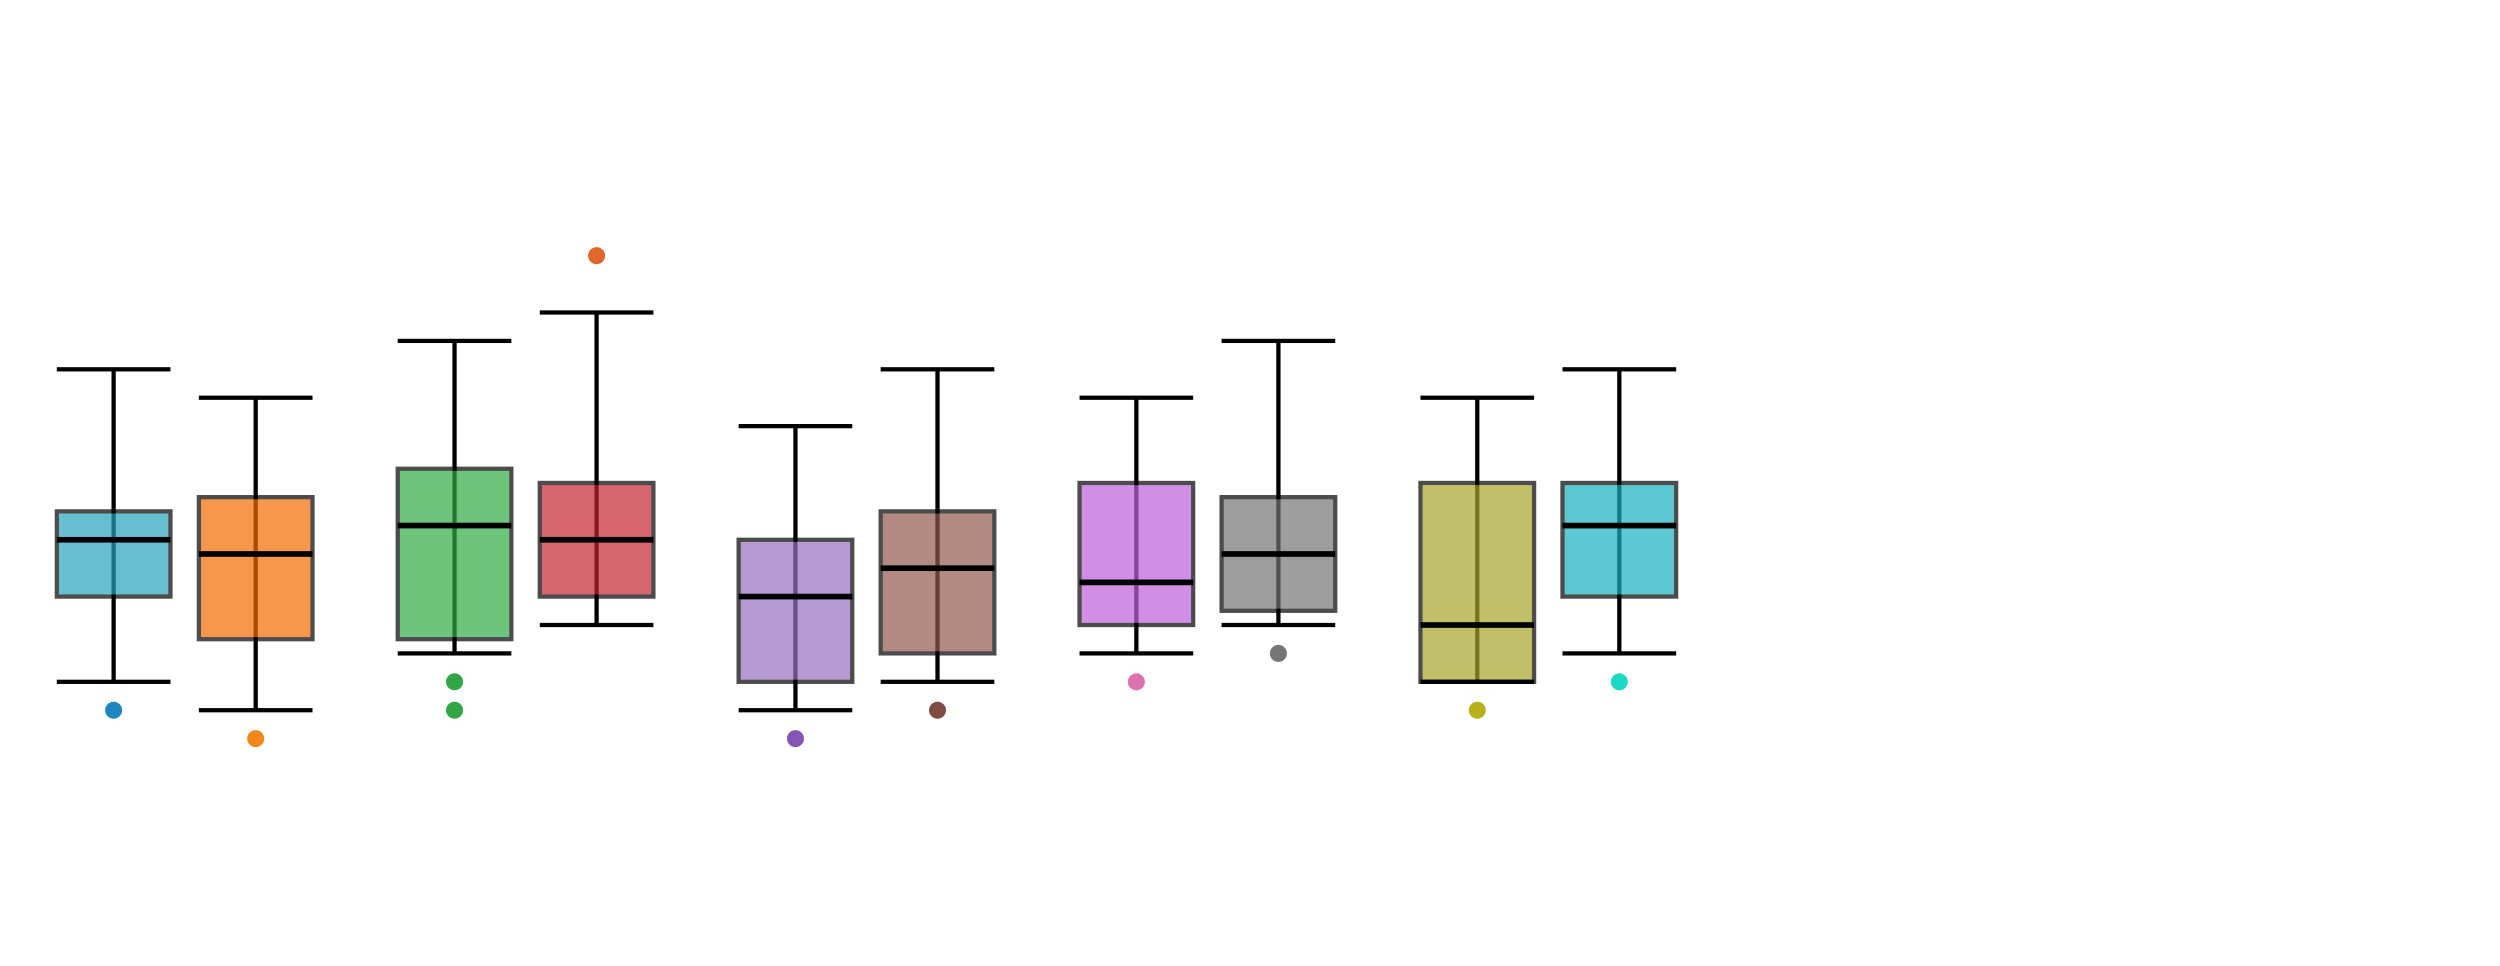
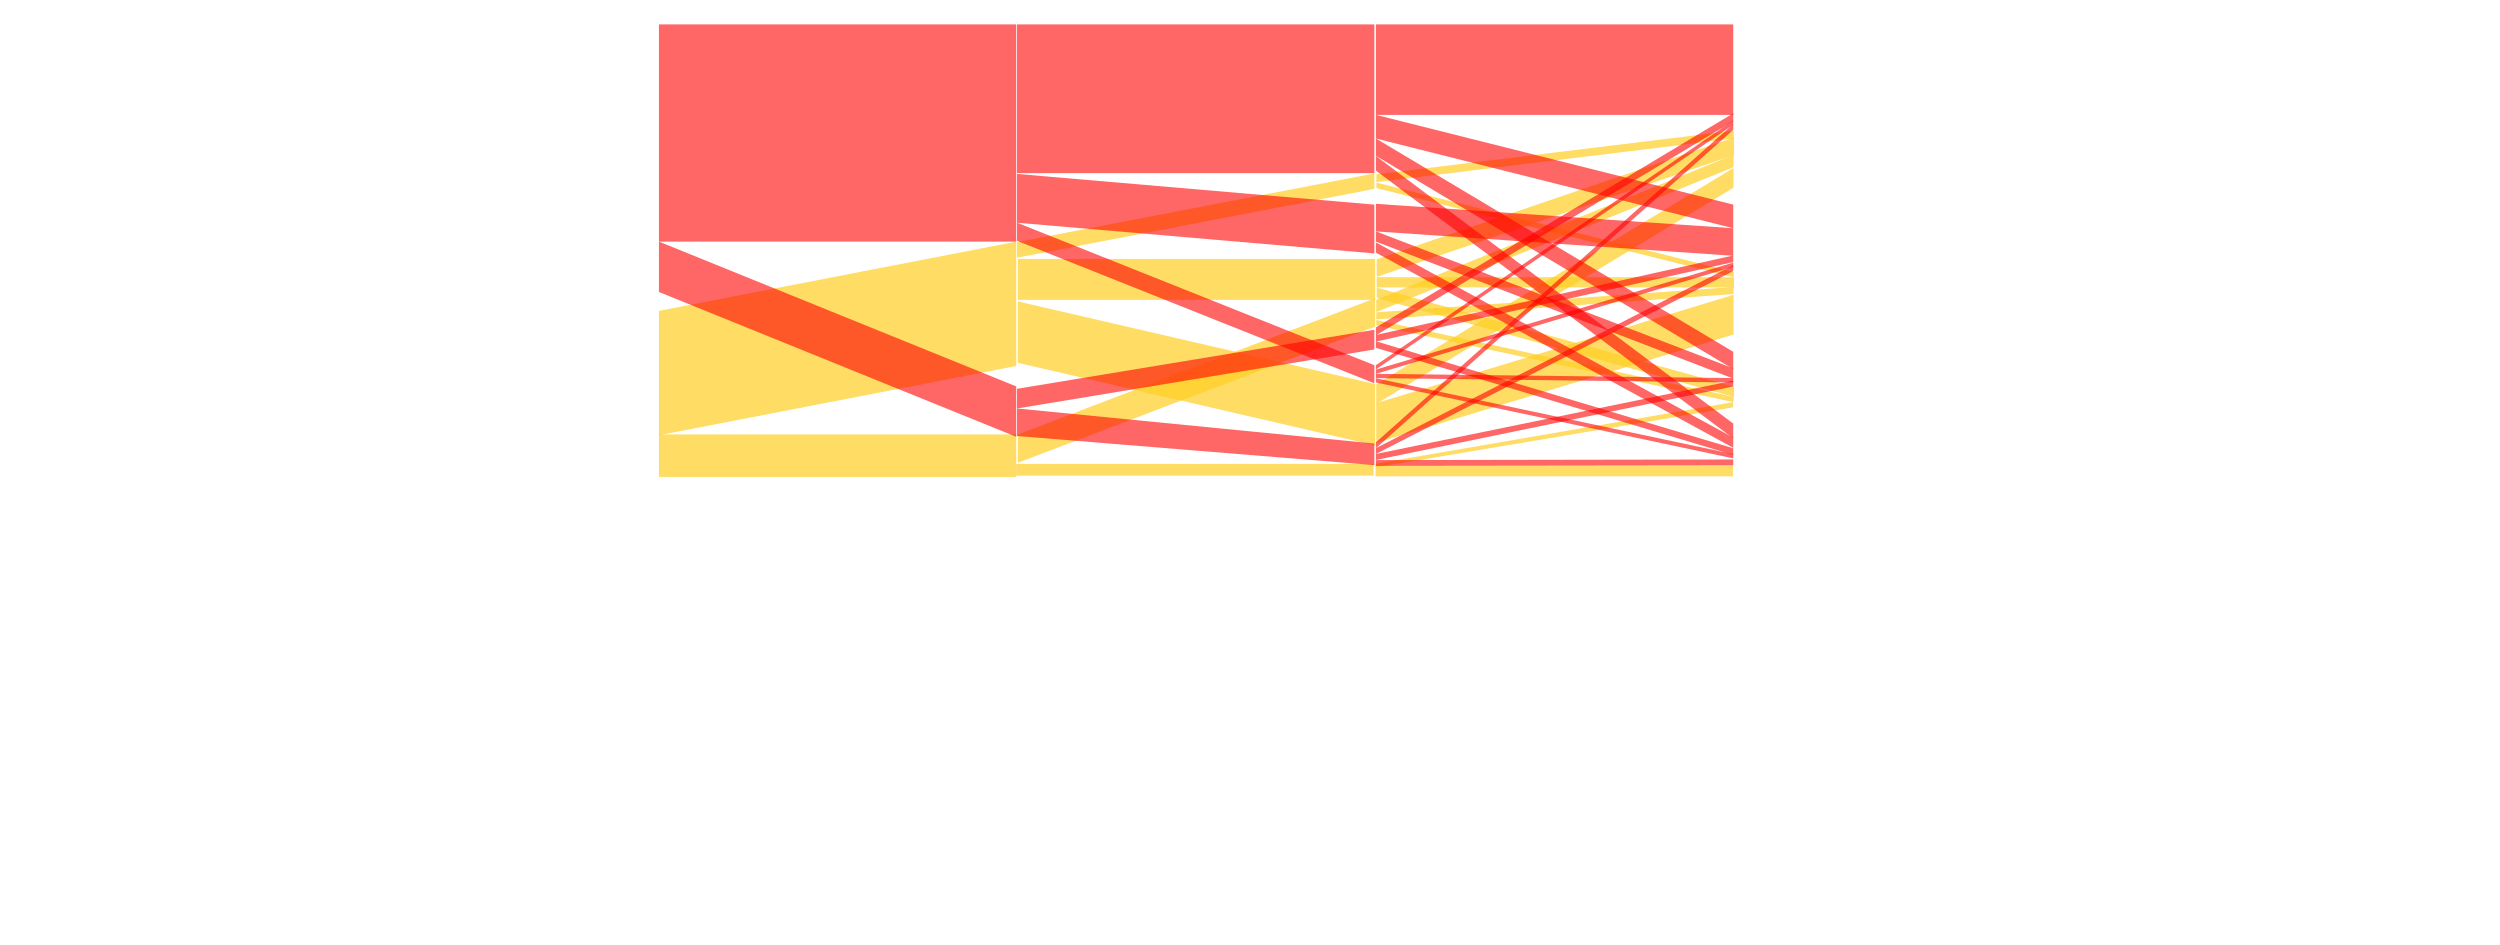
- <svg width="900" height="auto" viewBox="-420,-170,880,340" max-width="100%" font="10px sans-serif" id="svg">
-   <line x1="-380" y1="-40" x2="-380" y2="70" stroke="#000" stroke-width="1.5" id="line_39" />
-   <rect x="-400" y="10" width="40" height="30" fill="hsl(191, 65%, 45%)" stroke="#000" stroke-width="1.5" opacity="0.7" id="rect_9" />
-   <line x1="-400" y1="20" x2="-360" y2="20" stroke="#000" stroke-width="2" id="line_38" />
-   <line x1="-400" y1="-40" x2="-360" y2="-40" stroke="#000" stroke-width="1.5" id="line_37" />
-   <line x1="-400" y1="70" x2="-360" y2="70" stroke="#000" stroke-width="1.5" id="line_36" />
-   <circle cx="-380" cy="80" r="3" fill="hsl(200, 73%, 43%)" id="circle_10" />
-   <line x1="-330" y1="-30" x2="-330" y2="80" stroke="#000" stroke-width="1.5" id="line_35" />
-   <rect x="-350" y="5" width="40" height="50" fill="hsl(26, 100%, 48%)" stroke="#000" stroke-width="1.5" opacity="0.7" id="rect_8" />
-   <line x1="-350" y1="25" x2="-310" y2="25" stroke="#000" stroke-width="2" id="line_34" />
-   <line x1="-350" y1="-30" x2="-310" y2="-30" stroke="#000" stroke-width="1.5" id="line_33" />
-   <line x1="-350" y1="80" x2="-310" y2="80" stroke="#000" stroke-width="1.5" id="line_32" />
-   <circle cx="-330" cy="90" r="3" fill="hsl(30, 91%, 53%)" id="circle_9" />
-   <line x1="-260" y1="-50" x2="-260" y2="60" stroke="#000" stroke-width="1.5" id="line_31" />
-   <rect x="-280" y="-5" width="40" height="60" fill="hsl(129, 58%, 43%)" stroke="#000" stroke-width="1.5" opacity="0.7" id="rect_7" />
-   <line x1="-280" y1="15" x2="-240" y2="15" stroke="#000" stroke-width="2" id="line_30" />
-   <line x1="-280" y1="-50" x2="-240" y2="-50" stroke="#000" stroke-width="1.5" id="line_29" />
-   <line x1="-280" y1="60" x2="-240" y2="60" stroke="#000" stroke-width="1.5" id="line_28" />
-   <circle cx="-260" cy="70" r="3" fill="hsl(130, 55%, 42%)" id="circle_8" />
-   <circle cx="-260" cy="80" r="3" fill="hsl(130, 55%, 42%)" id="circle_7" />
-   <line x1="-210" y1="-60" x2="-210" y2="50" stroke="#000" stroke-width="1.5" id="line_27" />
-   <rect x="-230" y="0" width="40" height="40" fill="hsl(356, 69%, 46%)" stroke="#000" stroke-width="1.5" opacity="0.7" id="rect_6" />
-   <line x1="-230" y1="20" x2="-190" y2="20" stroke="#000" stroke-width="2" id="line_26" />
-   <line x1="-230" y1="-60" x2="-190" y2="-60" stroke="#000" stroke-width="1.5" id="line_25" />
-   <line x1="-230" y1="50" x2="-190" y2="50" stroke="#000" stroke-width="1.5" id="line_24" />
-   <circle cx="-210" cy="-80" r="3" fill="hsl(20, 75%, 52%)" id="circle_6" />
-   <line x1="-140" y1="-20" x2="-140" y2="80" stroke="#000" stroke-width="1.5" id="line_23" />
-   <rect x="-160" y="20" width="40" height="50" fill="hsl(271, 40%, 59%)" stroke="#000" stroke-width="1.5" opacity="0.7" id="rect_5" />
-   <line x1="-160" y1="40" x2="-120" y2="40" stroke="#000" stroke-width="2" id="line_22" />
-   <line x1="-160" y1="-20" x2="-120" y2="-20" stroke="#000" stroke-width="1.5" id="line_21" />
-   <line x1="-160" y1="80" x2="-120" y2="80" stroke="#000" stroke-width="1.5" id="line_20" />
-   <circle cx="-140" cy="90" r="3" fill="hsl(271, 39%, 52%)" id="circle_5" />
-   <line x1="-90" y1="-40" x2="-90" y2="70" stroke="#000" stroke-width="1.5" id="line_19" />
-   <rect x="-110" y="10" width="40" height="50" fill="hsl(10, 31%, 44%)" stroke="#000" stroke-width="1.5" opacity="0.7" id="rect_4" />
-   <line x1="-110" y1="30" x2="-70" y2="30" stroke="#000" stroke-width="2" id="line_18" />
-   <line x1="-110" y1="-40" x2="-70" y2="-40" stroke="#000" stroke-width="1.5" id="line_17" />
-   <line x1="-110" y1="70" x2="-70" y2="70" stroke="#000" stroke-width="1.5" id="line_16" />
-   <circle cx="-90" cy="80" r="3" fill="hsl(10, 32%, 38%)" id="circle_4" />
-   <line x1="-20" y1="-30" x2="-20" y2="60" stroke="#000" stroke-width="1.5" id="line_15" />
-   <rect x="-40" y="0" width="40" height="50" fill="hsl(286, 62%, 61%)" stroke="#000" stroke-width="1.5" opacity="0.7" id="rect_3" />
-   <line x1="-40" y1="35" x2="0" y2="35" stroke="#000" stroke-width="2" id="line_14" />
-   <line x1="-40" y1="-30" x2="0" y2="-30" stroke="#000" stroke-width="1.5" id="line_13" />
-   <line x1="-40" y1="60" x2="0" y2="60" stroke="#000" stroke-width="1.5" id="line_12" />
-   <circle cx="-20" cy="70" r="3" fill="hsl(326, 64%, 66%)" id="circle_3" />
-   <line x1="30" y1="-50" x2="30" y2="50" stroke="#000" stroke-width="1.5" id="line_11" />
-   <rect x="10" y="5" width="40" height="40" fill="hsl(0, 0%, 45%)" stroke="#000" stroke-width="1.5" opacity="0.7" id="rect_2" />
-   <line x1="10" y1="25" x2="50" y2="25" stroke="#000" stroke-width="2" id="line_10" />
-   <line x1="10" y1="-50" x2="50" y2="-50" stroke="#000" stroke-width="1.5" id="line_9" />
-   <line x1="10" y1="50" x2="50" y2="50" stroke="#000" stroke-width="1.5" id="line_8" />
-   <circle cx="30" cy="60" r="3" fill="hsl(0, 0%, 46%)" id="circle_2" />
-   <line x1="100" y1="-30" x2="100" y2="70" stroke="#000" stroke-width="1.5" id="line_7" />
-   <rect x="80" y="0" width="40" height="70" fill="hsl(59, 63%, 40%)" stroke="#000" stroke-width="1.5" opacity="0.7" id="rect_1" />
-   <line x1="80" y1="50" x2="120" y2="50" stroke="#000" stroke-width="2" id="line_6" />
-   <line x1="80" y1="-30" x2="120" y2="-30" stroke="#000" stroke-width="1.5" id="line_5" />
-   <line x1="80" y1="70" x2="120" y2="70" stroke="#000" stroke-width="1.5" id="line_4" />
-   <circle cx="100" cy="80" r="3" fill="hsl(58, 75%, 41%)" id="circle_1" />
-   <line x1="150" y1="-40" x2="150" y2="60" stroke="#000" stroke-width="1.5" id="line_3" />
-   <rect x="130" y="0" width="40" height="40" fill="hsl(186, 80%, 42%)" stroke="#000" stroke-width="1.5" opacity="0.7" id="rect" />
-   <line x1="130" y1="15" x2="170" y2="15" stroke="#000" stroke-width="2" id="line_2" />
-   <line x1="130" y1="-40" x2="170" y2="-40" stroke="#000" stroke-width="1.5" id="line_1" />
-   <line x1="130" y1="60" x2="170" y2="60" stroke="#000" stroke-width="1.5" id="line" />
-   <circle cx="150" cy="70" r="3" fill="hsl(174, 77%, 48%)" id="circle" />
+ <svg width="900" height="340" viewBox="0,0,800,600" id="svg">
+   <polygon points="707.3,88 480.3,115.7 480.3,110.7 707.3,83  " fill="#FFCD21" opacity="0.7" id="polygon_35" />
+   <polygon points="707.3,176.2 480.3,119.5 480.3,116 707.3,172.8  " fill="#FFCD21" opacity="0.7" id="polygon_34" />
+   <polygon points="707.5,98.5 480.5,175.9 480.5,164.7 707.5,87.3  " fill="#FFCD21" opacity="0.7" id="polygon_33" />
+   <rect x="480.5" y="176.1" width="227" height="6.5" fill="#FFCD21" opacity="0.7" id="rect_7" />
+   <polygon points="707.5,252.2 480.5,189.3 480.5,182.7 707.5,245.7  " fill="#FFCD21" opacity="0.7" id="polygon_32" />
+   <polygon points="707.2,106.2 480.2,198.3 480.2,190.4 707.2,98.3  " fill="#FFCD21" opacity="0.7" id="polygon_31" />
+   <polygon points="707.2,186.8 480.2,202.9 480.2,198.4 707.2,182.3  " fill="#FFCD21" opacity="0.7" id="polygon_30" />
+   <polygon points="707.2,255.5 480.2,206.7 480.2,203.3 707.2,252.1  " fill="#FFCD21" opacity="0.7" id="polygon_29" />
+   <polygon points="707.2,119.2 480.2,256.6 480.2,244.1 707.2,106.7  " fill="#FFCD21" opacity="0.7" id="polygon_28" />
+   <polygon points="707.2,212.5 480.2,281.3 480.2,256.1 707.2,187.3  " fill="#FFCD21" opacity="0.7" id="polygon_27" />
+   <rect x="479.8" y="296.1" width="227" height="6.5" fill="#FFCD21" opacity="0.7" id="rect_6" />
+   <polygon points="706.8,258.8 479.8,296.9 479.8,294.6 706.8,255.5  " fill="#FFCD21" opacity="0.7" id="polygon_26" />
+   <polygon points="479,120 252,163.7 252,153.8 479,110.2  " fill="#FFCD21" opacity="0.7" id="polygon_25" />
+   <rect x="24.5" y="276" width="227" height="27" fill="#FFCD21" opacity="0.7" id="rect_5" />
+   <rect x="251.5" y="294.7" width="227" height="7.5" fill="#FFCD21" opacity="0.7" id="rect_4" />
+   <rect x="252.5" y="164.5" width="227" height="26" fill="#FFCD21" opacity="0.7" id="rect_3" />
+   <polygon points="479.5,283 252.5,230.5 252.5,191.5 479.5,244  " fill="#FFCD21" opacity="0.7" id="polygon_24" />
+   <polygon points="479.5,207.5 252.5,294 252.5,276 479.5,189.5  " fill="#FFCD21" opacity="0.7" id="polygon_23" />
+   <polygon points="251.5,232.5 24.5,276.5 24.5,197.5 251.5,153.5  " fill="#FFCD21" opacity="0.7" id="polygon_22" />
+   <rect x="24.5" y="15.5" width="227" height="138" fill="#FF0000" opacity="0.6" id="rect_2" />
+   <polygon points="479,161 252,141.5 252,110.5 479,130  " fill="#FF0000" opacity="0.6" id="polygon_21" />
+   <polygon points="251.5,277.5 24.5,185.5 24.5,153.5 251.5,245.5  " fill="#FF0000" opacity="0.6" id="polygon_20" />
+   <rect x="252" y="15.5" width="227" height="94.5" fill="#FF0000" opacity="0.6" id="rect_1" />
+   <rect x="480" y="15.5" width="227" height="57.5" fill="#FF0000" opacity="0.6" id="rect" />
+   <polygon points="707,82.5 480,284.7 480,281 707,78.8  " fill="#FF0000" opacity="0.6" id="polygon_19" />
+   <polygon points="707,172.2 480,288.4 480,284.7 707,168.5  " fill="#FF0000" opacity="0.6" id="polygon_18" />
+   <polygon points="707,245.5 480,292.2 480,288.4 707,241.8  " fill="#FF0000" opacity="0.6" id="polygon_17" />
+   <polygon points="707,295.7 480,296 480,292.3 707,291.9  " fill="#FF0000" opacity="0.6" id="polygon_16" />
+   <polygon points="707,79.2 480,234.7 480,232 707,76.5  " fill="#FF0000" opacity="0.6" id="polygon_15" />
+   <polygon points="707,169.5 480,237.5 480,234.8 707,166.8  " fill="#FF0000" opacity="0.6" id="polygon_14" />
+   <polygon points="707,243 480,240.2 480,237.5 707,240.2  " fill="#FF0000" opacity="0.6" id="polygon_13" />
+   <polygon points="707,291.2 480,243 480,240.3 707,288.5  " fill="#FF0000" opacity="0.6" id="polygon_12" />
+   <polygon points="707,77 480,213 480,208 707,72  " fill="#FF0000" opacity="0.6" id="polygon_11" />
+   <polygon points="707,166.5 480,217 480,212.8 707,162.3  " fill="#FF0000" opacity="0.6" id="polygon_10" />
+   <polygon points="707,289 480,221 480,216.8 707,284.8  " fill="#FF0000" opacity="0.6" id="polygon_9" />
+   <polygon points="707,284.5 480,160.5 480,154 707,278  " fill="#FF0000" opacity="0.6" id="polygon_8" />
+   <polygon points="707,240.5 480,153.5 480,147 707,234  " fill="#FF0000" opacity="0.6" id="polygon_7" />
+   <polygon points="707,162.5 480,147 480,129.5 707,145  " fill="#FF0000" opacity="0.6" id="polygon_6" />
+   <polygon points="707,145 480,88 480,73 707,130  " fill="#FF0000" opacity="0.6" id="polygon_5" />
+   <polygon points="707,234.5 480,99 480,88 707,223.5  " fill="#FF0000" opacity="0.6" id="polygon_4" />
+   <polygon points="707,278.5 480,108.4 480,99.1 707,269.1  " fill="#FF0000" opacity="0.6" id="polygon_3" />
+   <polygon points="479,295.5 252,277 252,259.5 479,281.8  " fill="#FF0000" opacity="0.6" id="polygon_2" />
+   <polygon points="479,243.5 252,153 252,141.5 479,232  " fill="#FF0000" opacity="0.6" id="polygon_1" />
+   <polygon points="479,222 252,259.5 252,247 479,209.5  " fill="#FF0000" opacity="0.6" id="polygon" />
</svg>
